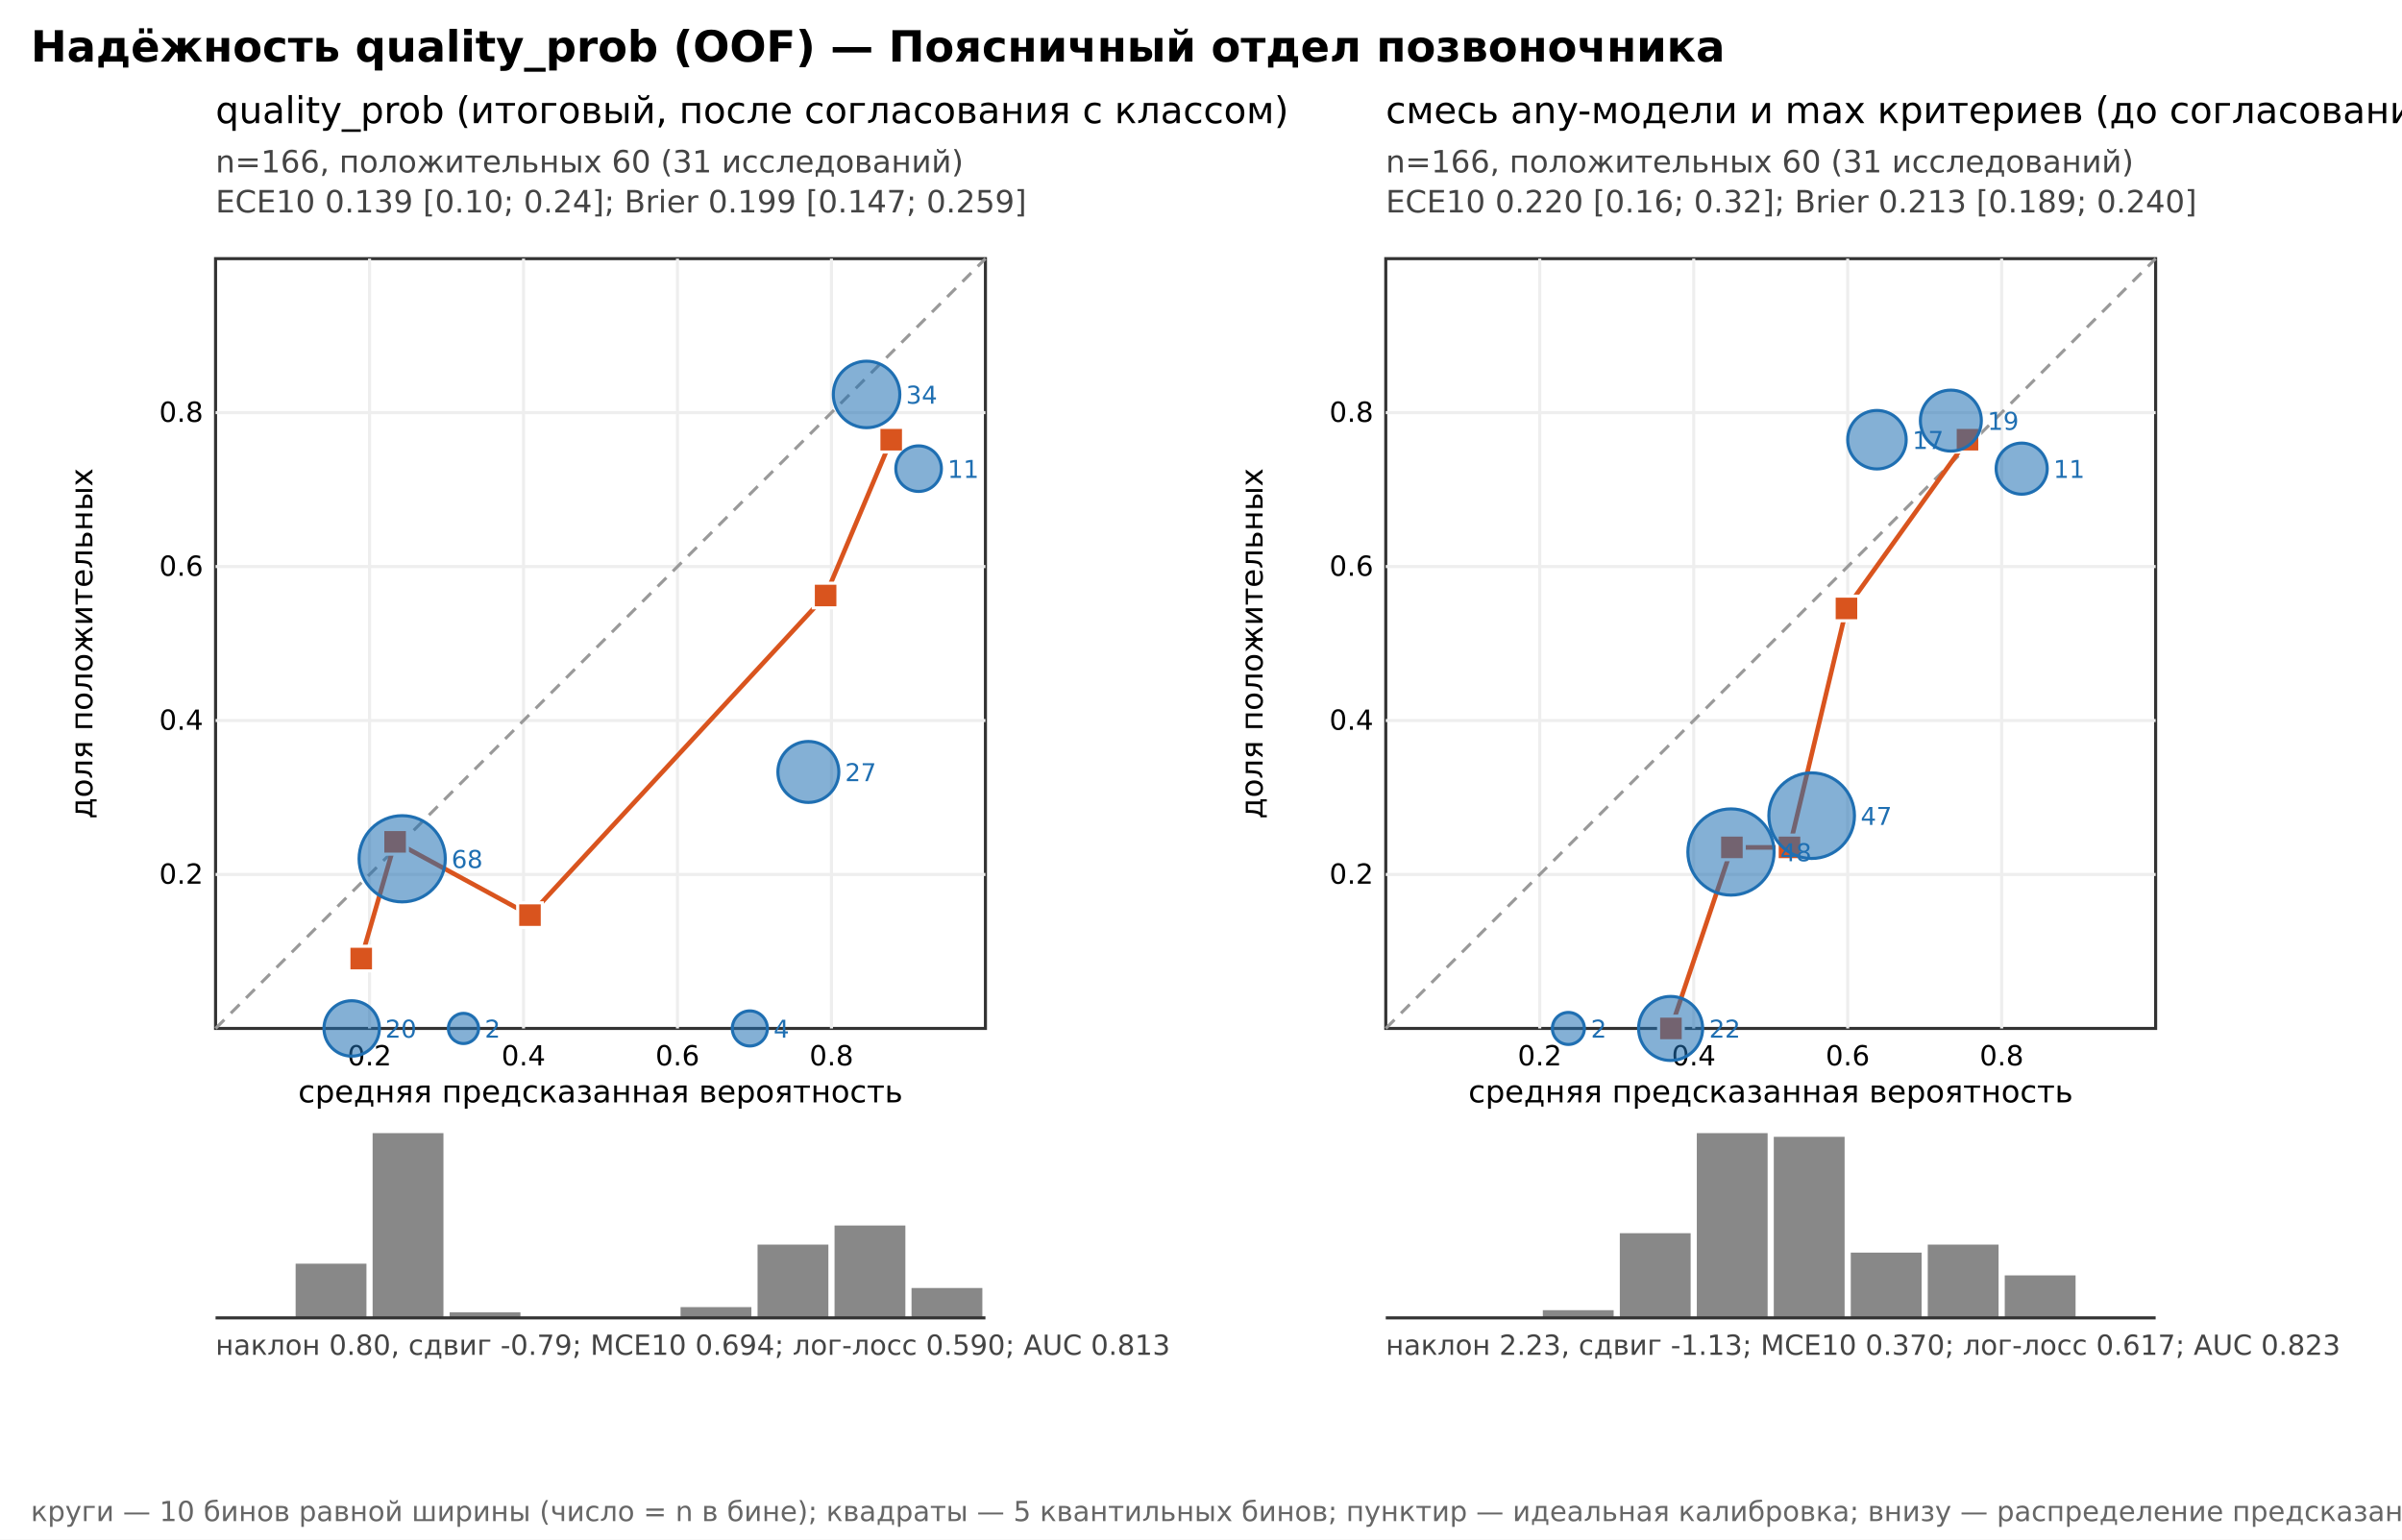
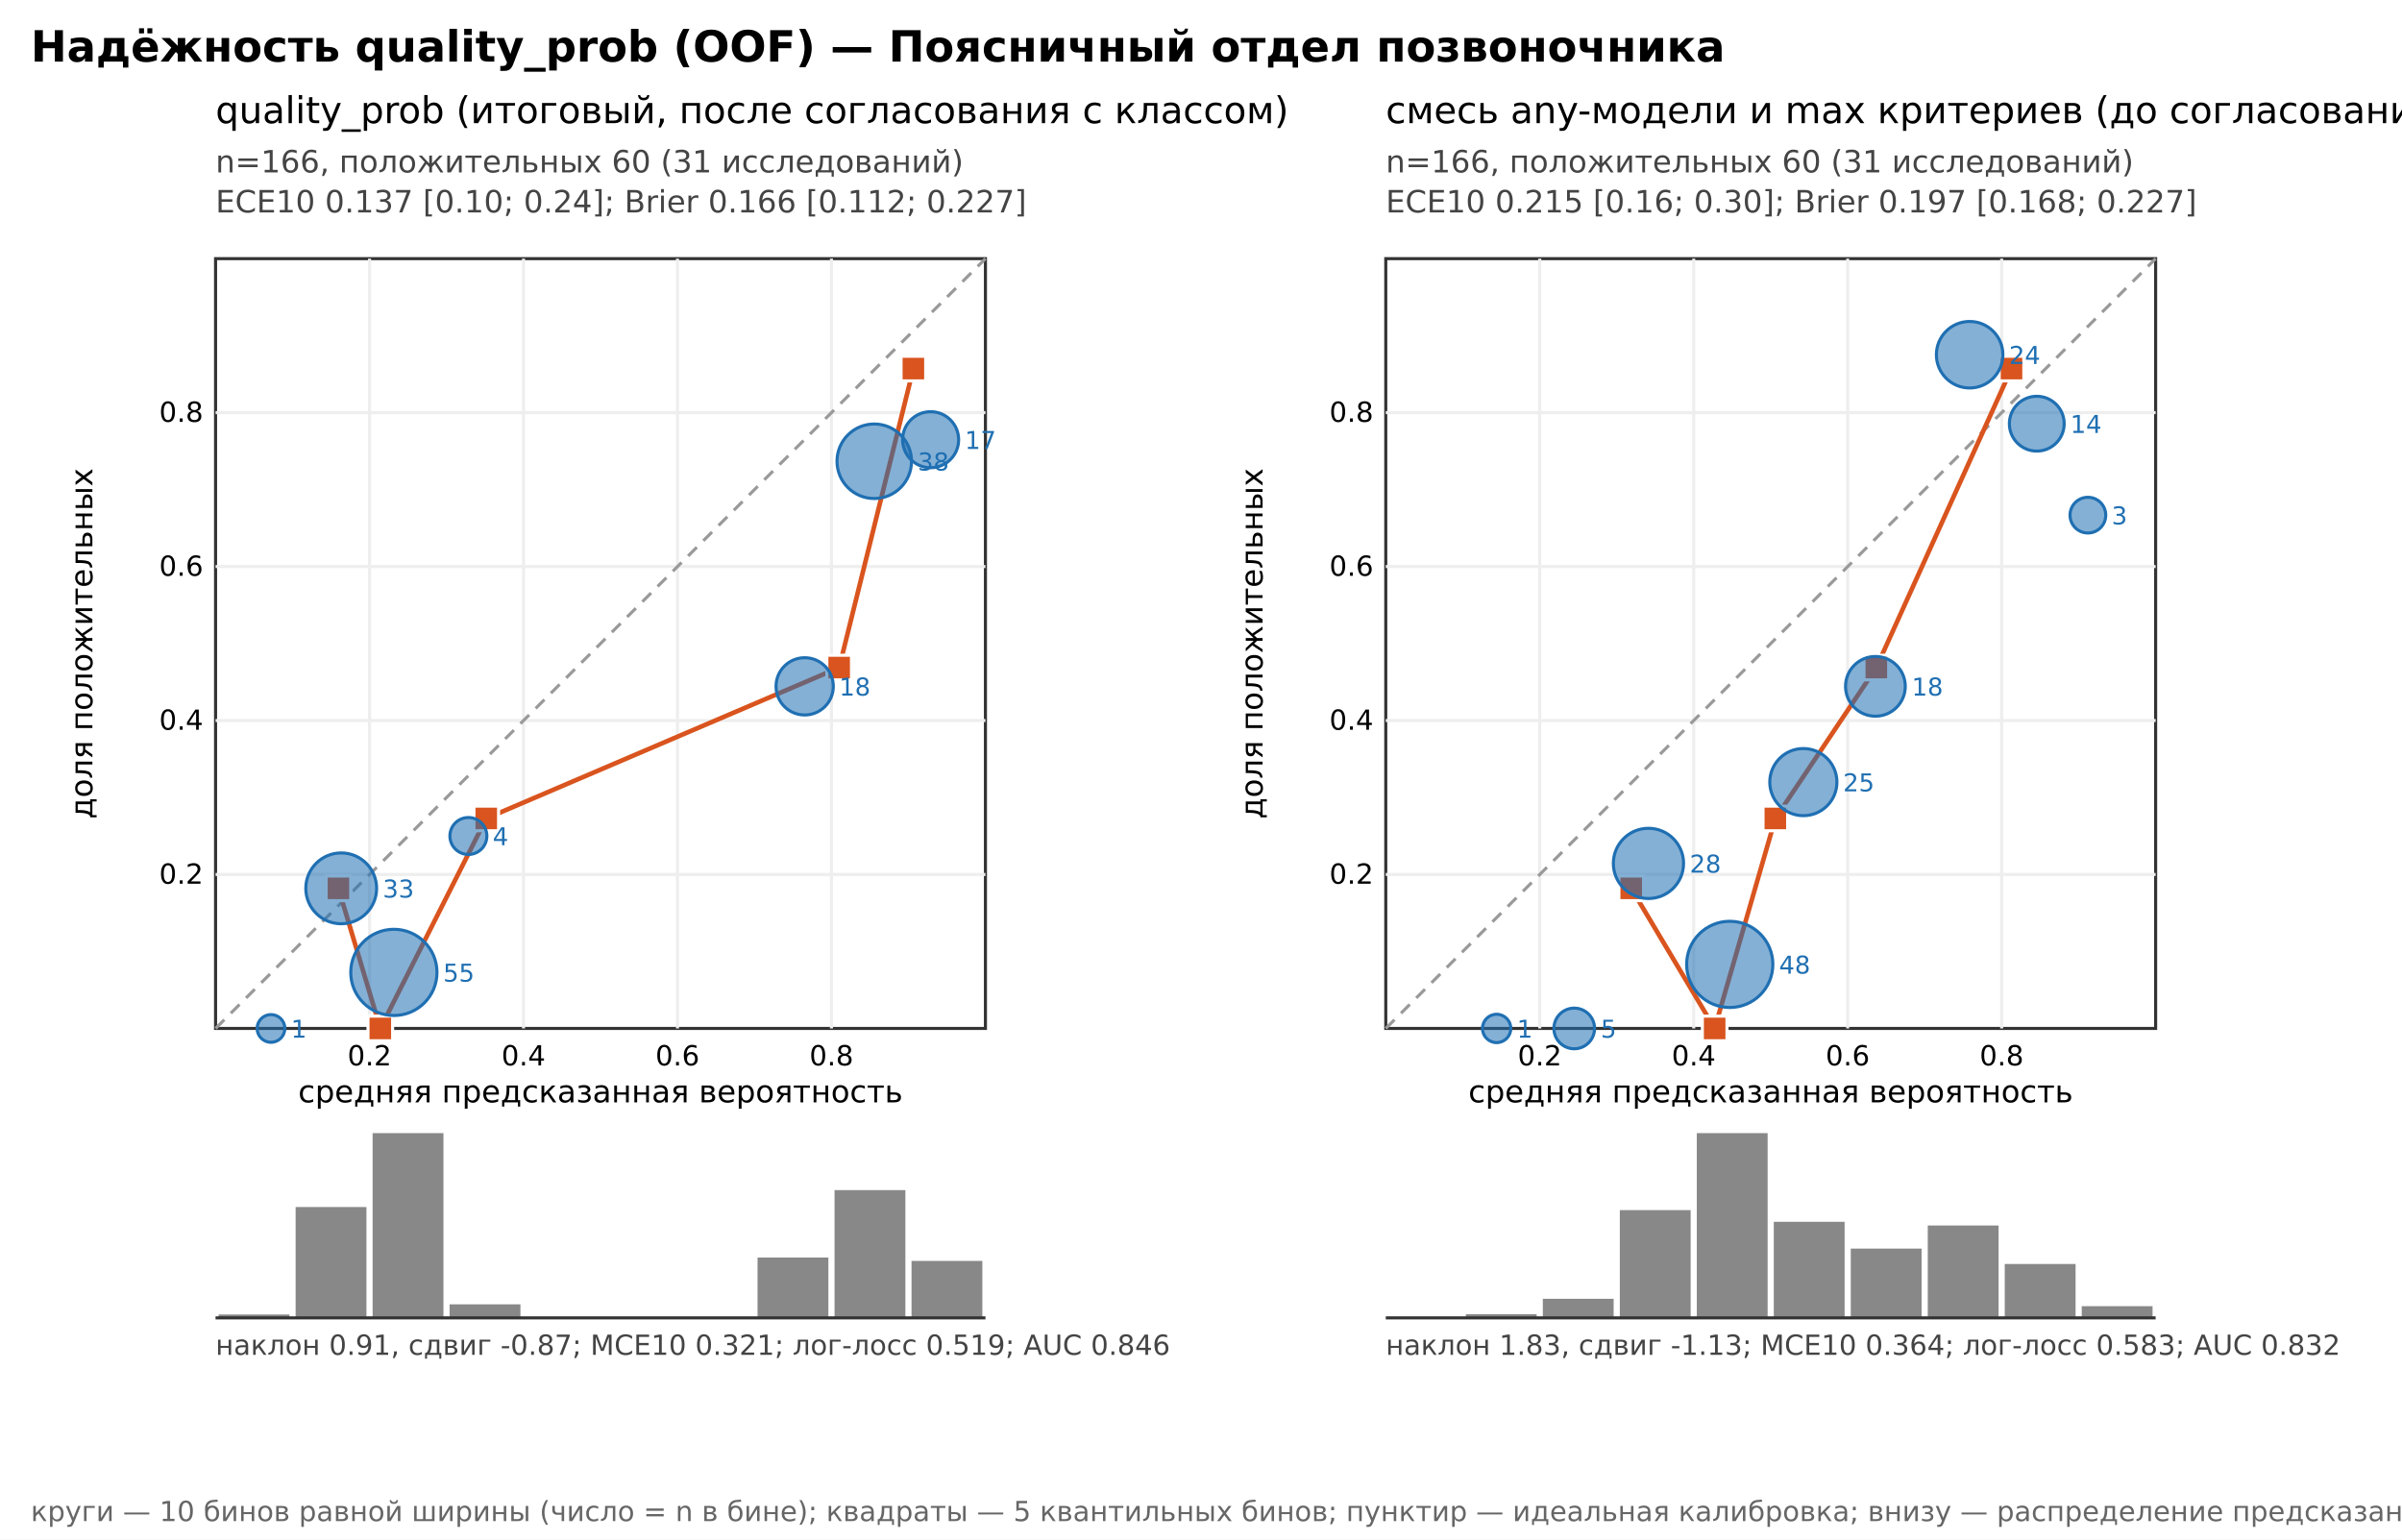
<svg xmlns="http://www.w3.org/2000/svg" width="780" height="500" viewBox="0 0 780 500" font-family="DejaVu Sans, Arial, sans-serif" font-size="11">
  <rect x="0" y="0" width="780" height="500" fill="white" />
  <text x="10" y="20" font-size="14" font-weight="bold">Надёжность quality_prob (OOF) — Поясничный отдел позвоночника</text>
  <text x="70" y="40" font-size="12">quality_prob (итоговый, после согласования с классом)</text>
  <text x="70" y="56" font-size="10" fill="#444">n=166, положительных 60 (31 исследований)</text>
-   <text x="70" y="69" font-size="10" fill="#444">ECE10 0.139 [0.10; 0.24]; Brier 0.199 [0.147; 0.259]</text>
+   <text x="70" y="69" font-size="10" fill="#444">ECE10 0.137 [0.10; 0.24]; Brier 0.166 [0.112; 0.227]</text>
  <rect x="70" y="84" width="250" height="250" fill="none" stroke="#333" />
  <line x1="120.0" y1="84" x2="120.0" y2="334" stroke="#eee" />
  <line x1="70" y1="284.0" x2="320" y2="284.0" stroke="#eee" />
  <text x="120.0" y="346" text-anchor="middle" font-size="9">0.2</text>
  <text x="66" y="287.0" text-anchor="end" font-size="9">0.2</text>
  <line x1="170.0" y1="84" x2="170.0" y2="334" stroke="#eee" />
  <line x1="70" y1="234.0" x2="320" y2="234.0" stroke="#eee" />
  <text x="170.0" y="346" text-anchor="middle" font-size="9">0.4</text>
  <text x="66" y="237.0" text-anchor="end" font-size="9">0.4</text>
  <line x1="220.0" y1="84" x2="220.0" y2="334" stroke="#eee" />
  <line x1="70" y1="184.0" x2="320" y2="184.0" stroke="#eee" />
  <text x="220.0" y="346" text-anchor="middle" font-size="9">0.6</text>
  <text x="66" y="187.0" text-anchor="end" font-size="9">0.6</text>
  <line x1="270.0" y1="84" x2="270.0" y2="334" stroke="#eee" />
  <line x1="70" y1="134.0" x2="320" y2="134.0" stroke="#eee" />
  <text x="270.0" y="346" text-anchor="middle" font-size="9">0.8</text>
  <text x="66" y="137.0" text-anchor="end" font-size="9">0.8</text>
  <line x1="70" y1="334" x2="320" y2="84" stroke="#999" stroke-dasharray="4 3" />
-   <polyline points="117.3,311.3 128.3,273.4 172.1,297.2 268.1,193.4 289.4,142.8" fill="none" stroke="#d9541e" stroke-width="1.5" />
-   <rect x="113.3" y="307.3" width="8" height="8" fill="#d9541e" stroke="white" />
-   <rect x="124.3" y="269.4" width="8" height="8" fill="#d9541e" stroke="white" />
-   <rect x="168.1" y="293.2" width="8" height="8" fill="#d9541e" stroke="white" />
-   <rect x="264.1" y="189.4" width="8" height="8" fill="#d9541e" stroke="white" />
-   <rect x="285.4" y="138.8" width="8" height="8" fill="#d9541e" stroke="white" />
-   <circle cx="114.2" cy="334.0" r="9.0" fill="#1f6fb2" fill-opacity="0.55" stroke="#1f6fb2" />
-   <text x="125.1" y="337.0" font-size="8" fill="#1f6fb2">20</text>
-   <circle cx="130.6" cy="278.9" r="14.0" fill="#1f6fb2" fill-opacity="0.55" stroke="#1f6fb2" />
-   <text x="146.6" y="281.9" font-size="8" fill="#1f6fb2">68</text>
-   <circle cx="150.5" cy="334.0" r="4.9" fill="#1f6fb2" fill-opacity="0.55" stroke="#1f6fb2" />
-   <text x="157.4" y="337.0" font-size="8" fill="#1f6fb2">2</text>
-   <circle cx="243.5" cy="334.0" r="5.7" fill="#1f6fb2" fill-opacity="0.55" stroke="#1f6fb2" />
-   <text x="251.2" y="337.0" font-size="8" fill="#1f6fb2">4</text>
-   <circle cx="262.5" cy="250.7" r="9.9" fill="#1f6fb2" fill-opacity="0.55" stroke="#1f6fb2" />
-   <text x="274.4" y="253.7" font-size="8" fill="#1f6fb2">27</text>
-   <circle cx="281.4" cy="128.1" r="10.8" fill="#1f6fb2" fill-opacity="0.55" stroke="#1f6fb2" />
-   <text x="294.2" y="131.1" font-size="8" fill="#1f6fb2">34</text>
-   <circle cx="298.3" cy="152.2" r="7.4" fill="#1f6fb2" fill-opacity="0.55" stroke="#1f6fb2" />
-   <text x="307.7" y="155.2" font-size="8" fill="#1f6fb2">11</text>
+   <polyline points="109.9,288.5 123.5,334.0 157.9,265.8 272.5,216.8 296.6,119.7" fill="none" stroke="#d9541e" stroke-width="1.5" />
+   <rect x="105.9" y="284.5" width="8" height="8" fill="#d9541e" stroke="white" />
+   <rect x="119.5" y="330.0" width="8" height="8" fill="#d9541e" stroke="white" />
+   <rect x="153.9" y="261.8" width="8" height="8" fill="#d9541e" stroke="white" />
+   <rect x="268.5" y="212.8" width="8" height="8" fill="#d9541e" stroke="white" />
+   <rect x="292.6" y="115.7" width="8" height="8" fill="#d9541e" stroke="white" />
+   <circle cx="88.0" cy="334.0" r="4.5" fill="#1f6fb2" fill-opacity="0.55" stroke="#1f6fb2" />
+   <text x="94.5" y="337.0" font-size="8" fill="#1f6fb2">1</text>
+   <circle cx="110.8" cy="288.5" r="11.5" fill="#1f6fb2" fill-opacity="0.55" stroke="#1f6fb2" />
+   <text x="124.3" y="291.5" font-size="8" fill="#1f6fb2">33</text>
+   <circle cx="127.9" cy="315.8" r="14.0" fill="#1f6fb2" fill-opacity="0.55" stroke="#1f6fb2" />
+   <text x="143.9" y="318.8" font-size="8" fill="#1f6fb2">55</text>
+   <circle cx="152.1" cy="271.5" r="6.0" fill="#1f6fb2" fill-opacity="0.55" stroke="#1f6fb2" />
+   <text x="160.0" y="274.5" font-size="8" fill="#1f6fb2">4</text>
+   <circle cx="261.3" cy="222.9" r="9.3" fill="#1f6fb2" fill-opacity="0.55" stroke="#1f6fb2" />
+   <text x="272.5" y="225.9" font-size="8" fill="#1f6fb2">18</text>
+   <circle cx="283.9" cy="149.8" r="12.1" fill="#1f6fb2" fill-opacity="0.55" stroke="#1f6fb2" />
+   <text x="298.0" y="152.8" font-size="8" fill="#1f6fb2">38</text>
+   <circle cx="302.2" cy="142.8" r="9.1" fill="#1f6fb2" fill-opacity="0.55" stroke="#1f6fb2" />
+   <text x="313.3" y="145.8" font-size="8" fill="#1f6fb2">17</text>
  <text x="195.0" y="358" text-anchor="middle" font-size="10">средняя предсказанная вероятность</text>
  <text transform="translate(30,209.0) rotate(-90)" text-anchor="middle" font-size="10">доля положительных</text>
-   <rect x="71.0" y="428.0" width="23.0" height="0.0" fill="#888" />
-   <rect x="96.0" y="410.4" width="23.0" height="17.6" fill="#888" />
+   <rect x="71.0" y="426.9" width="23.0" height="1.1" fill="#888" />
+   <rect x="96.0" y="392.0" width="23.0" height="36.0" fill="#888" />
  <rect x="121.0" y="368.0" width="23.0" height="60.0" fill="#888" />
-   <rect x="146.0" y="426.2" width="23.0" height="1.8" fill="#888" />
+   <rect x="146.0" y="423.6" width="23.0" height="4.4" fill="#888" />
  <rect x="171.0" y="428.0" width="23.0" height="0.0" fill="#888" />
  <rect x="196.0" y="428.0" width="23.0" height="0.0" fill="#888" />
-   <rect x="221.0" y="424.5" width="23.0" height="3.5" fill="#888" />
-   <rect x="246.0" y="404.2" width="23.0" height="23.8" fill="#888" />
-   <rect x="271.0" y="398.0" width="23.0" height="30.0" fill="#888" />
-   <rect x="296.0" y="418.3" width="23.0" height="9.7" fill="#888" />
+   <rect x="221.0" y="428.0" width="23.0" height="0.0" fill="#888" />
+   <rect x="246.0" y="408.4" width="23.0" height="19.6" fill="#888" />
+   <rect x="271.0" y="386.5" width="23.0" height="41.5" fill="#888" />
+   <rect x="296.0" y="409.5" width="23.0" height="18.5" fill="#888" />
  <line x1="70" y1="428" x2="320" y2="428" stroke="#333" />
-   <text x="70" y="440" font-size="9" fill="#444">наклон 0.80, сдвиг -0.79; MCE10 0.694; лог-лосс 0.590; AUC 0.813</text>
+   <text x="70" y="440" font-size="9" fill="#444">наклон 0.91, сдвиг -0.87; MCE10 0.321; лог-лосс 0.519; AUC 0.846</text>
  <text x="450" y="40" font-size="12">смесь any-модели и max критериев (до согласования)</text>
  <text x="450" y="56" font-size="10" fill="#444">n=166, положительных 60 (31 исследований)</text>
-   <text x="450" y="69" font-size="10" fill="#444">ECE10 0.220 [0.16; 0.32]; Brier 0.213 [0.189; 0.240]</text>
+   <text x="450" y="69" font-size="10" fill="#444">ECE10 0.215 [0.16; 0.30]; Brier 0.197 [0.168; 0.227]</text>
  <rect x="450" y="84" width="250" height="250" fill="none" stroke="#333" />
  <line x1="500.0" y1="84" x2="500.0" y2="334" stroke="#eee" />
  <line x1="450" y1="284.0" x2="700" y2="284.0" stroke="#eee" />
  <text x="500.0" y="346" text-anchor="middle" font-size="9">0.2</text>
  <text x="446" y="287.0" text-anchor="end" font-size="9">0.2</text>
  <line x1="550.0" y1="84" x2="550.0" y2="334" stroke="#eee" />
  <line x1="450" y1="234.0" x2="700" y2="234.0" stroke="#eee" />
  <text x="550.0" y="346" text-anchor="middle" font-size="9">0.4</text>
  <text x="446" y="237.0" text-anchor="end" font-size="9">0.4</text>
  <line x1="600.0" y1="84" x2="600.0" y2="334" stroke="#eee" />
  <line x1="450" y1="184.0" x2="700" y2="184.0" stroke="#eee" />
  <text x="600.0" y="346" text-anchor="middle" font-size="9">0.6</text>
  <text x="446" y="187.0" text-anchor="end" font-size="9">0.6</text>
  <line x1="650.0" y1="84" x2="650.0" y2="334" stroke="#eee" />
  <line x1="450" y1="134.0" x2="700" y2="134.0" stroke="#eee" />
  <text x="650.0" y="346" text-anchor="middle" font-size="9">0.8</text>
  <text x="446" y="137.0" text-anchor="end" font-size="9">0.8</text>
  <line x1="450" y1="334" x2="700" y2="84" stroke="#999" stroke-dasharray="4 3" />
-   <polyline points="542.6,334.0 562.4,275.2 581.1,275.2 599.6,197.6 638.9,142.8" fill="none" stroke="#d9541e" stroke-width="1.5" />
-   <rect x="538.6" y="330.0" width="8" height="8" fill="#d9541e" stroke="white" />
-   <rect x="558.4" y="271.2" width="8" height="8" fill="#d9541e" stroke="white" />
-   <rect x="577.1" y="271.2" width="8" height="8" fill="#d9541e" stroke="white" />
-   <rect x="595.6" y="193.6" width="8" height="8" fill="#d9541e" stroke="white" />
-   <rect x="634.9" y="138.8" width="8" height="8" fill="#d9541e" stroke="white" />
-   <circle cx="509.3" cy="334.0" r="5.2" fill="#1f6fb2" fill-opacity="0.55" stroke="#1f6fb2" />
-   <text x="516.6" y="337.0" font-size="8" fill="#1f6fb2">2</text>
-   <circle cx="542.5" cy="334.0" r="10.4" fill="#1f6fb2" fill-opacity="0.55" stroke="#1f6fb2" />
-   <text x="555.0" y="337.0" font-size="8" fill="#1f6fb2">22</text>
-   <circle cx="562.1" cy="276.7" r="14.0" fill="#1f6fb2" fill-opacity="0.55" stroke="#1f6fb2" />
-   <text x="578.1" y="279.7" font-size="8" fill="#1f6fb2">48</text>
-   <circle cx="588.3" cy="264.9" r="13.9" fill="#1f6fb2" fill-opacity="0.55" stroke="#1f6fb2" />
-   <text x="604.2" y="267.9" font-size="8" fill="#1f6fb2">47</text>
-   <circle cx="609.5" cy="142.8" r="9.5" fill="#1f6fb2" fill-opacity="0.55" stroke="#1f6fb2" />
-   <text x="621.0" y="145.8" font-size="8" fill="#1f6fb2">17</text>
-   <circle cx="633.5" cy="136.6" r="9.9" fill="#1f6fb2" fill-opacity="0.55" stroke="#1f6fb2" />
-   <text x="645.4" y="139.6" font-size="8" fill="#1f6fb2">19</text>
-   <circle cx="656.5" cy="152.2" r="8.3" fill="#1f6fb2" fill-opacity="0.55" stroke="#1f6fb2" />
-   <text x="666.8" y="155.2" font-size="8" fill="#1f6fb2">11</text>
+   <polyline points="529.7,288.5 556.8,334.0 576.5,265.8 609.3,216.8 653.2,119.7" fill="none" stroke="#d9541e" stroke-width="1.5" />
+   <rect x="525.7" y="284.5" width="8" height="8" fill="#d9541e" stroke="white" />
+   <rect x="552.8" y="330.0" width="8" height="8" fill="#d9541e" stroke="white" />
+   <rect x="572.5" y="261.8" width="8" height="8" fill="#d9541e" stroke="white" />
+   <rect x="605.3" y="212.8" width="8" height="8" fill="#d9541e" stroke="white" />
+   <rect x="649.2" y="115.7" width="8" height="8" fill="#d9541e" stroke="white" />
+   <circle cx="486.0" cy="334.0" r="4.6" fill="#1f6fb2" fill-opacity="0.55" stroke="#1f6fb2" />
+   <text x="492.6" y="337.0" font-size="8" fill="#1f6fb2">1</text>
+   <circle cx="511.2" cy="334.0" r="6.6" fill="#1f6fb2" fill-opacity="0.55" stroke="#1f6fb2" />
+   <text x="519.8" y="337.0" font-size="8" fill="#1f6fb2">5</text>
+   <circle cx="535.3" cy="280.4" r="11.4" fill="#1f6fb2" fill-opacity="0.55" stroke="#1f6fb2" />
+   <text x="548.7" y="283.4" font-size="8" fill="#1f6fb2">28</text>
+   <circle cx="561.7" cy="313.2" r="14.0" fill="#1f6fb2" fill-opacity="0.55" stroke="#1f6fb2" />
+   <text x="577.7" y="316.2" font-size="8" fill="#1f6fb2">48</text>
+   <circle cx="585.6" cy="254.0" r="10.9" fill="#1f6fb2" fill-opacity="0.55" stroke="#1f6fb2" />
+   <text x="598.5" y="257.0" font-size="8" fill="#1f6fb2">25</text>
+   <circle cx="609.0" cy="222.9" r="9.7" fill="#1f6fb2" fill-opacity="0.55" stroke="#1f6fb2" />
+   <text x="620.8" y="225.9" font-size="8" fill="#1f6fb2">18</text>
+   <circle cx="639.6" cy="115.2" r="10.8" fill="#1f6fb2" fill-opacity="0.55" stroke="#1f6fb2" />
+   <text x="652.4" y="118.2" font-size="8" fill="#1f6fb2">24</text>
+   <circle cx="661.4" cy="137.6" r="8.9" fill="#1f6fb2" fill-opacity="0.55" stroke="#1f6fb2" />
+   <text x="672.3" y="140.6" font-size="8" fill="#1f6fb2">14</text>
+   <circle cx="678.0" cy="167.3" r="5.8" fill="#1f6fb2" fill-opacity="0.55" stroke="#1f6fb2" />
+   <text x="685.7" y="170.3" font-size="8" fill="#1f6fb2">3</text>
  <text x="575.0" y="358" text-anchor="middle" font-size="10">средняя предсказанная вероятность</text>
  <text transform="translate(410,209.0) rotate(-90)" text-anchor="middle" font-size="10">доля положительных</text>
  <rect x="451.0" y="428.0" width="23.0" height="0.0" fill="#888" />
-   <rect x="476.0" y="428.0" width="23.0" height="0.0" fill="#888" />
-   <rect x="501.0" y="425.5" width="23.0" height="2.5" fill="#888" />
-   <rect x="526.0" y="400.5" width="23.0" height="27.5" fill="#888" />
+   <rect x="476.0" y="426.8" width="23.0" height="1.2" fill="#888" />
+   <rect x="501.0" y="421.8" width="23.0" height="6.2" fill="#888" />
+   <rect x="526.0" y="393.0" width="23.0" height="35.0" fill="#888" />
  <rect x="551.0" y="368.0" width="23.0" height="60.0" fill="#888" />
-   <rect x="576.0" y="369.2" width="23.0" height="58.8" fill="#888" />
-   <rect x="601.0" y="406.8" width="23.0" height="21.2" fill="#888" />
-   <rect x="626.0" y="404.2" width="23.0" height="23.8" fill="#888" />
-   <rect x="651.0" y="414.2" width="23.0" height="13.8" fill="#888" />
-   <rect x="676.0" y="428.0" width="23.0" height="0.0" fill="#888" />
+   <rect x="576.0" y="396.8" width="23.0" height="31.2" fill="#888" />
+   <rect x="601.0" y="405.5" width="23.0" height="22.5" fill="#888" />
+   <rect x="626.0" y="398.0" width="23.0" height="30.0" fill="#888" />
+   <rect x="651.0" y="410.5" width="23.0" height="17.5" fill="#888" />
+   <rect x="676.0" y="424.2" width="23.0" height="3.8" fill="#888" />
  <line x1="450" y1="428" x2="700" y2="428" stroke="#333" />
-   <text x="450" y="440" font-size="9" fill="#444">наклон 2.23, сдвиг -1.13; MCE10 0.370; лог-лосс 0.617; AUC 0.823</text>
+   <text x="450" y="440" font-size="9" fill="#444">наклон 1.83, сдвиг -1.13; MCE10 0.364; лог-лосс 0.583; AUC 0.832</text>
  <text x="10" y="494" font-size="9" fill="#666">круги — 10 бинов равной ширины (число = n в бине); квадраты — 5 квантильных бинов; пунктир — идеальная калибровка; внизу — распределение предсказаний</text>
</svg>
